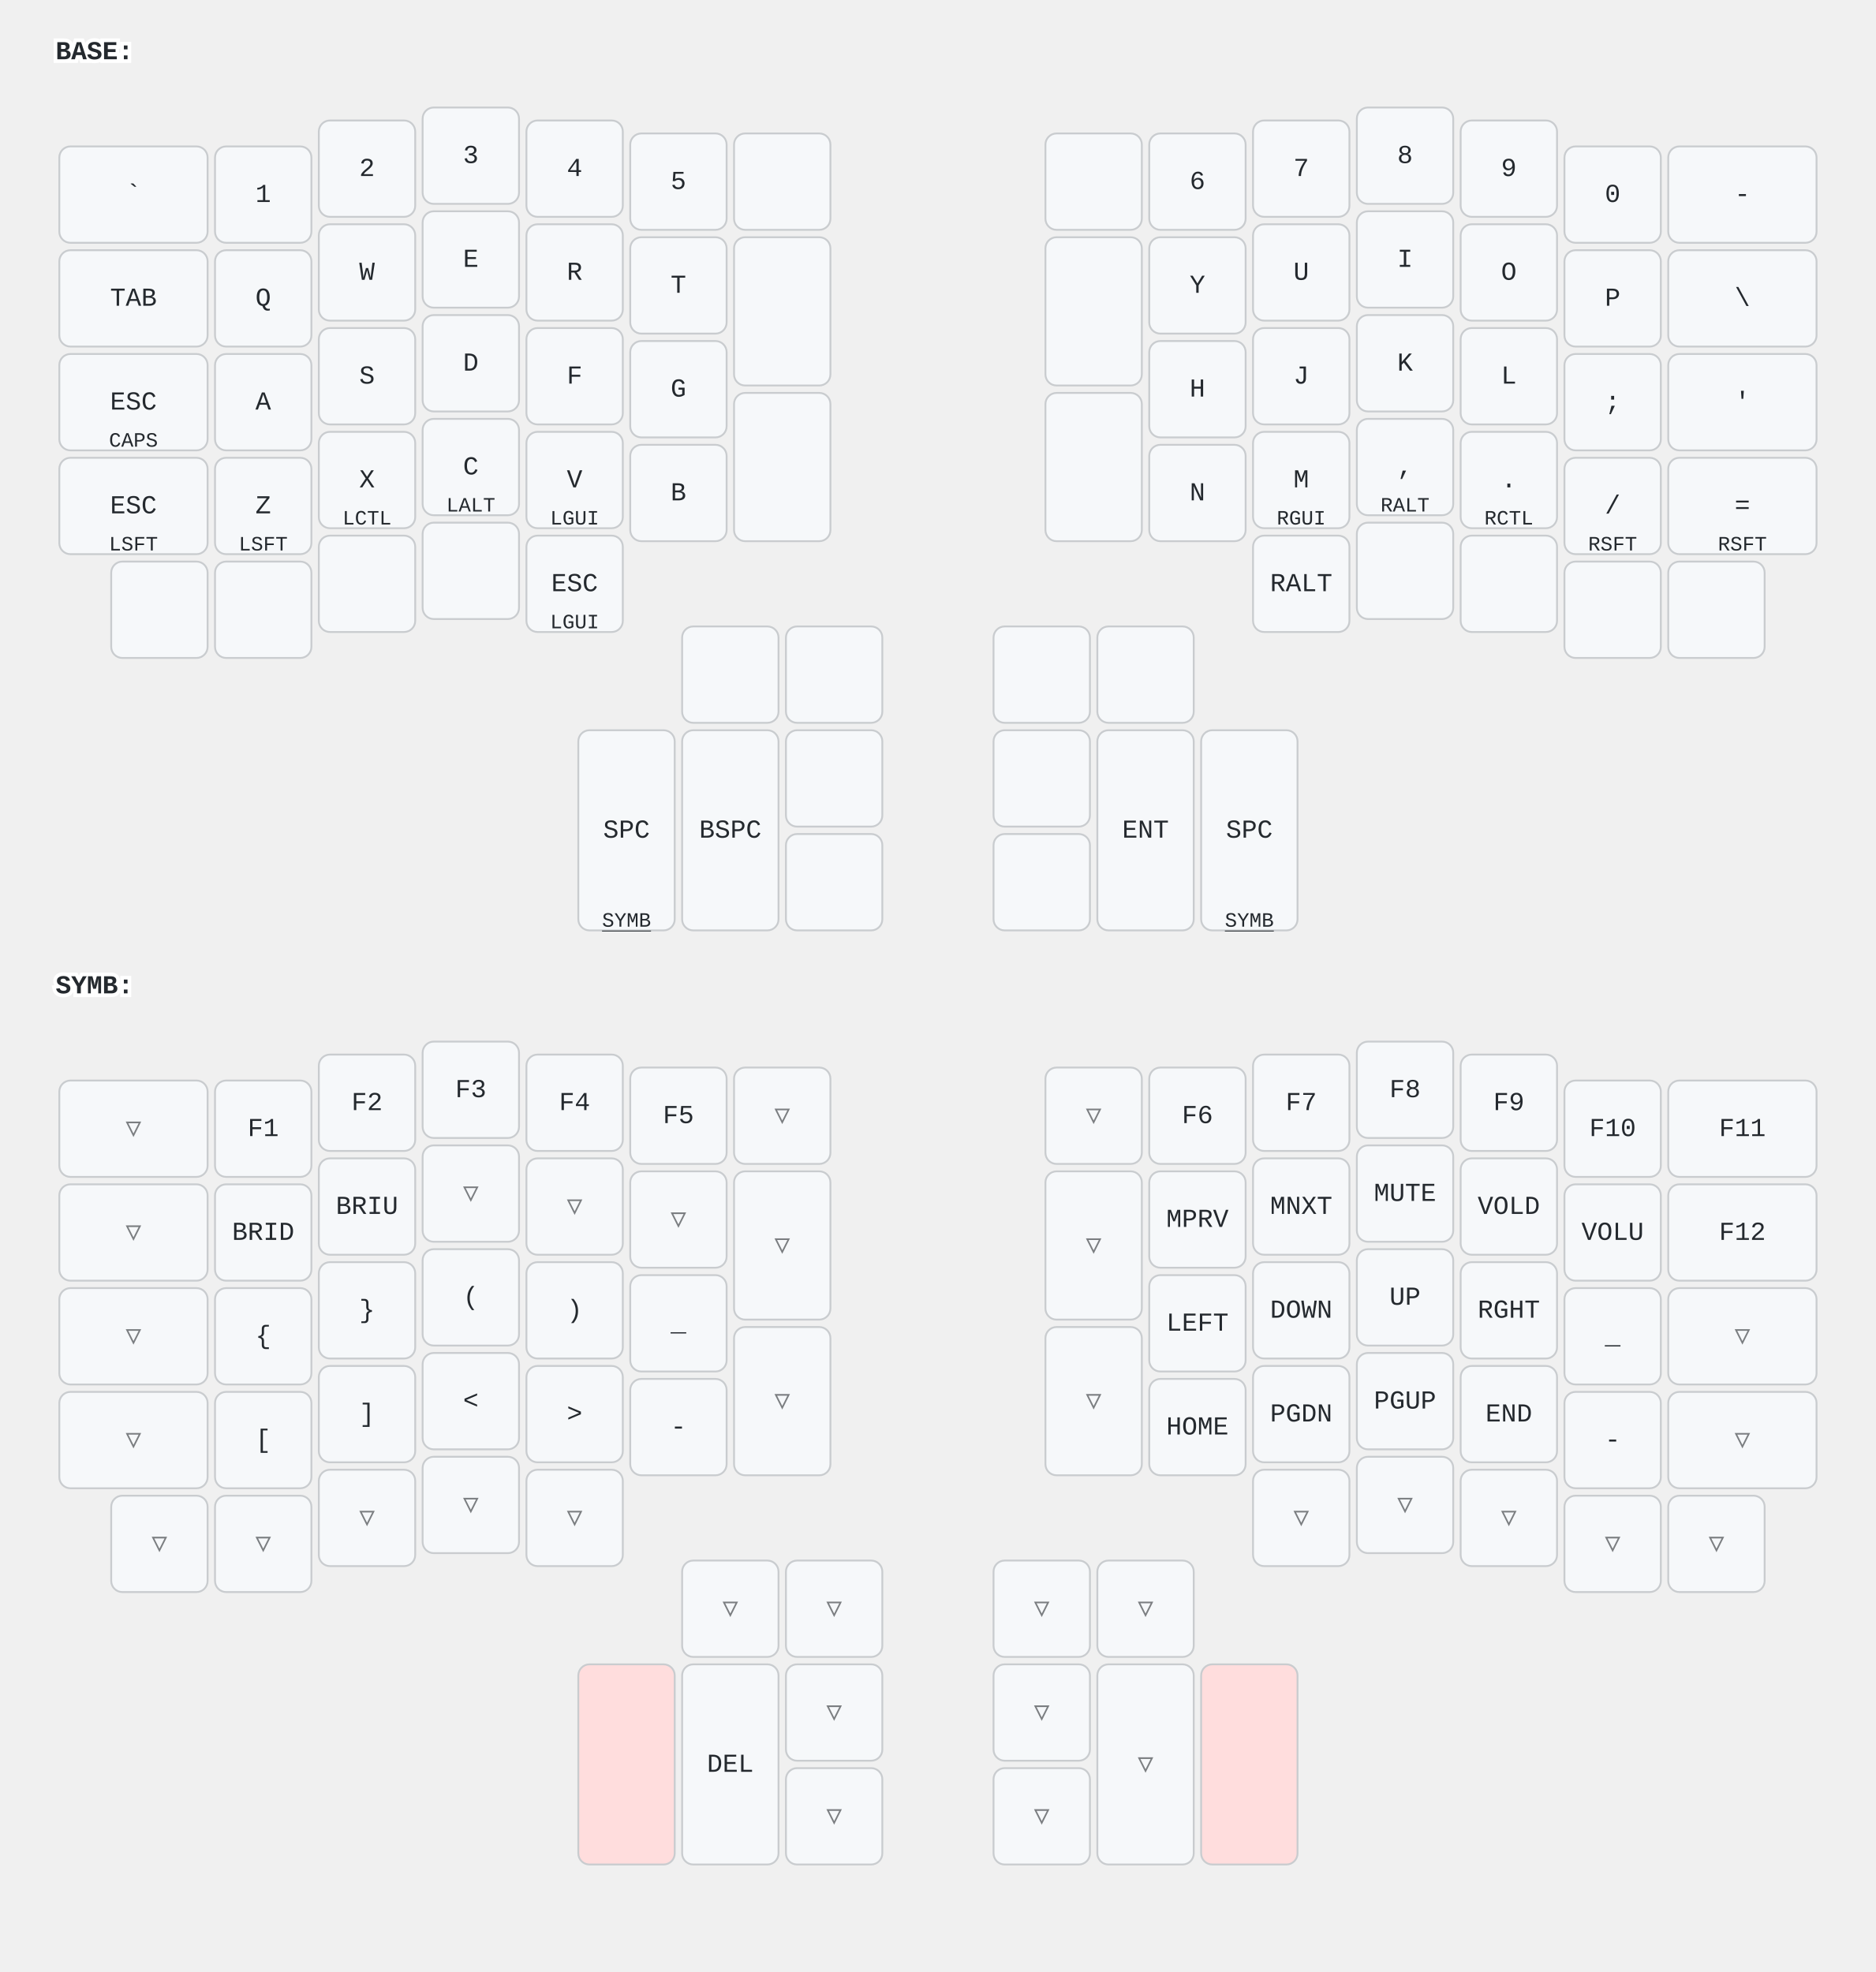
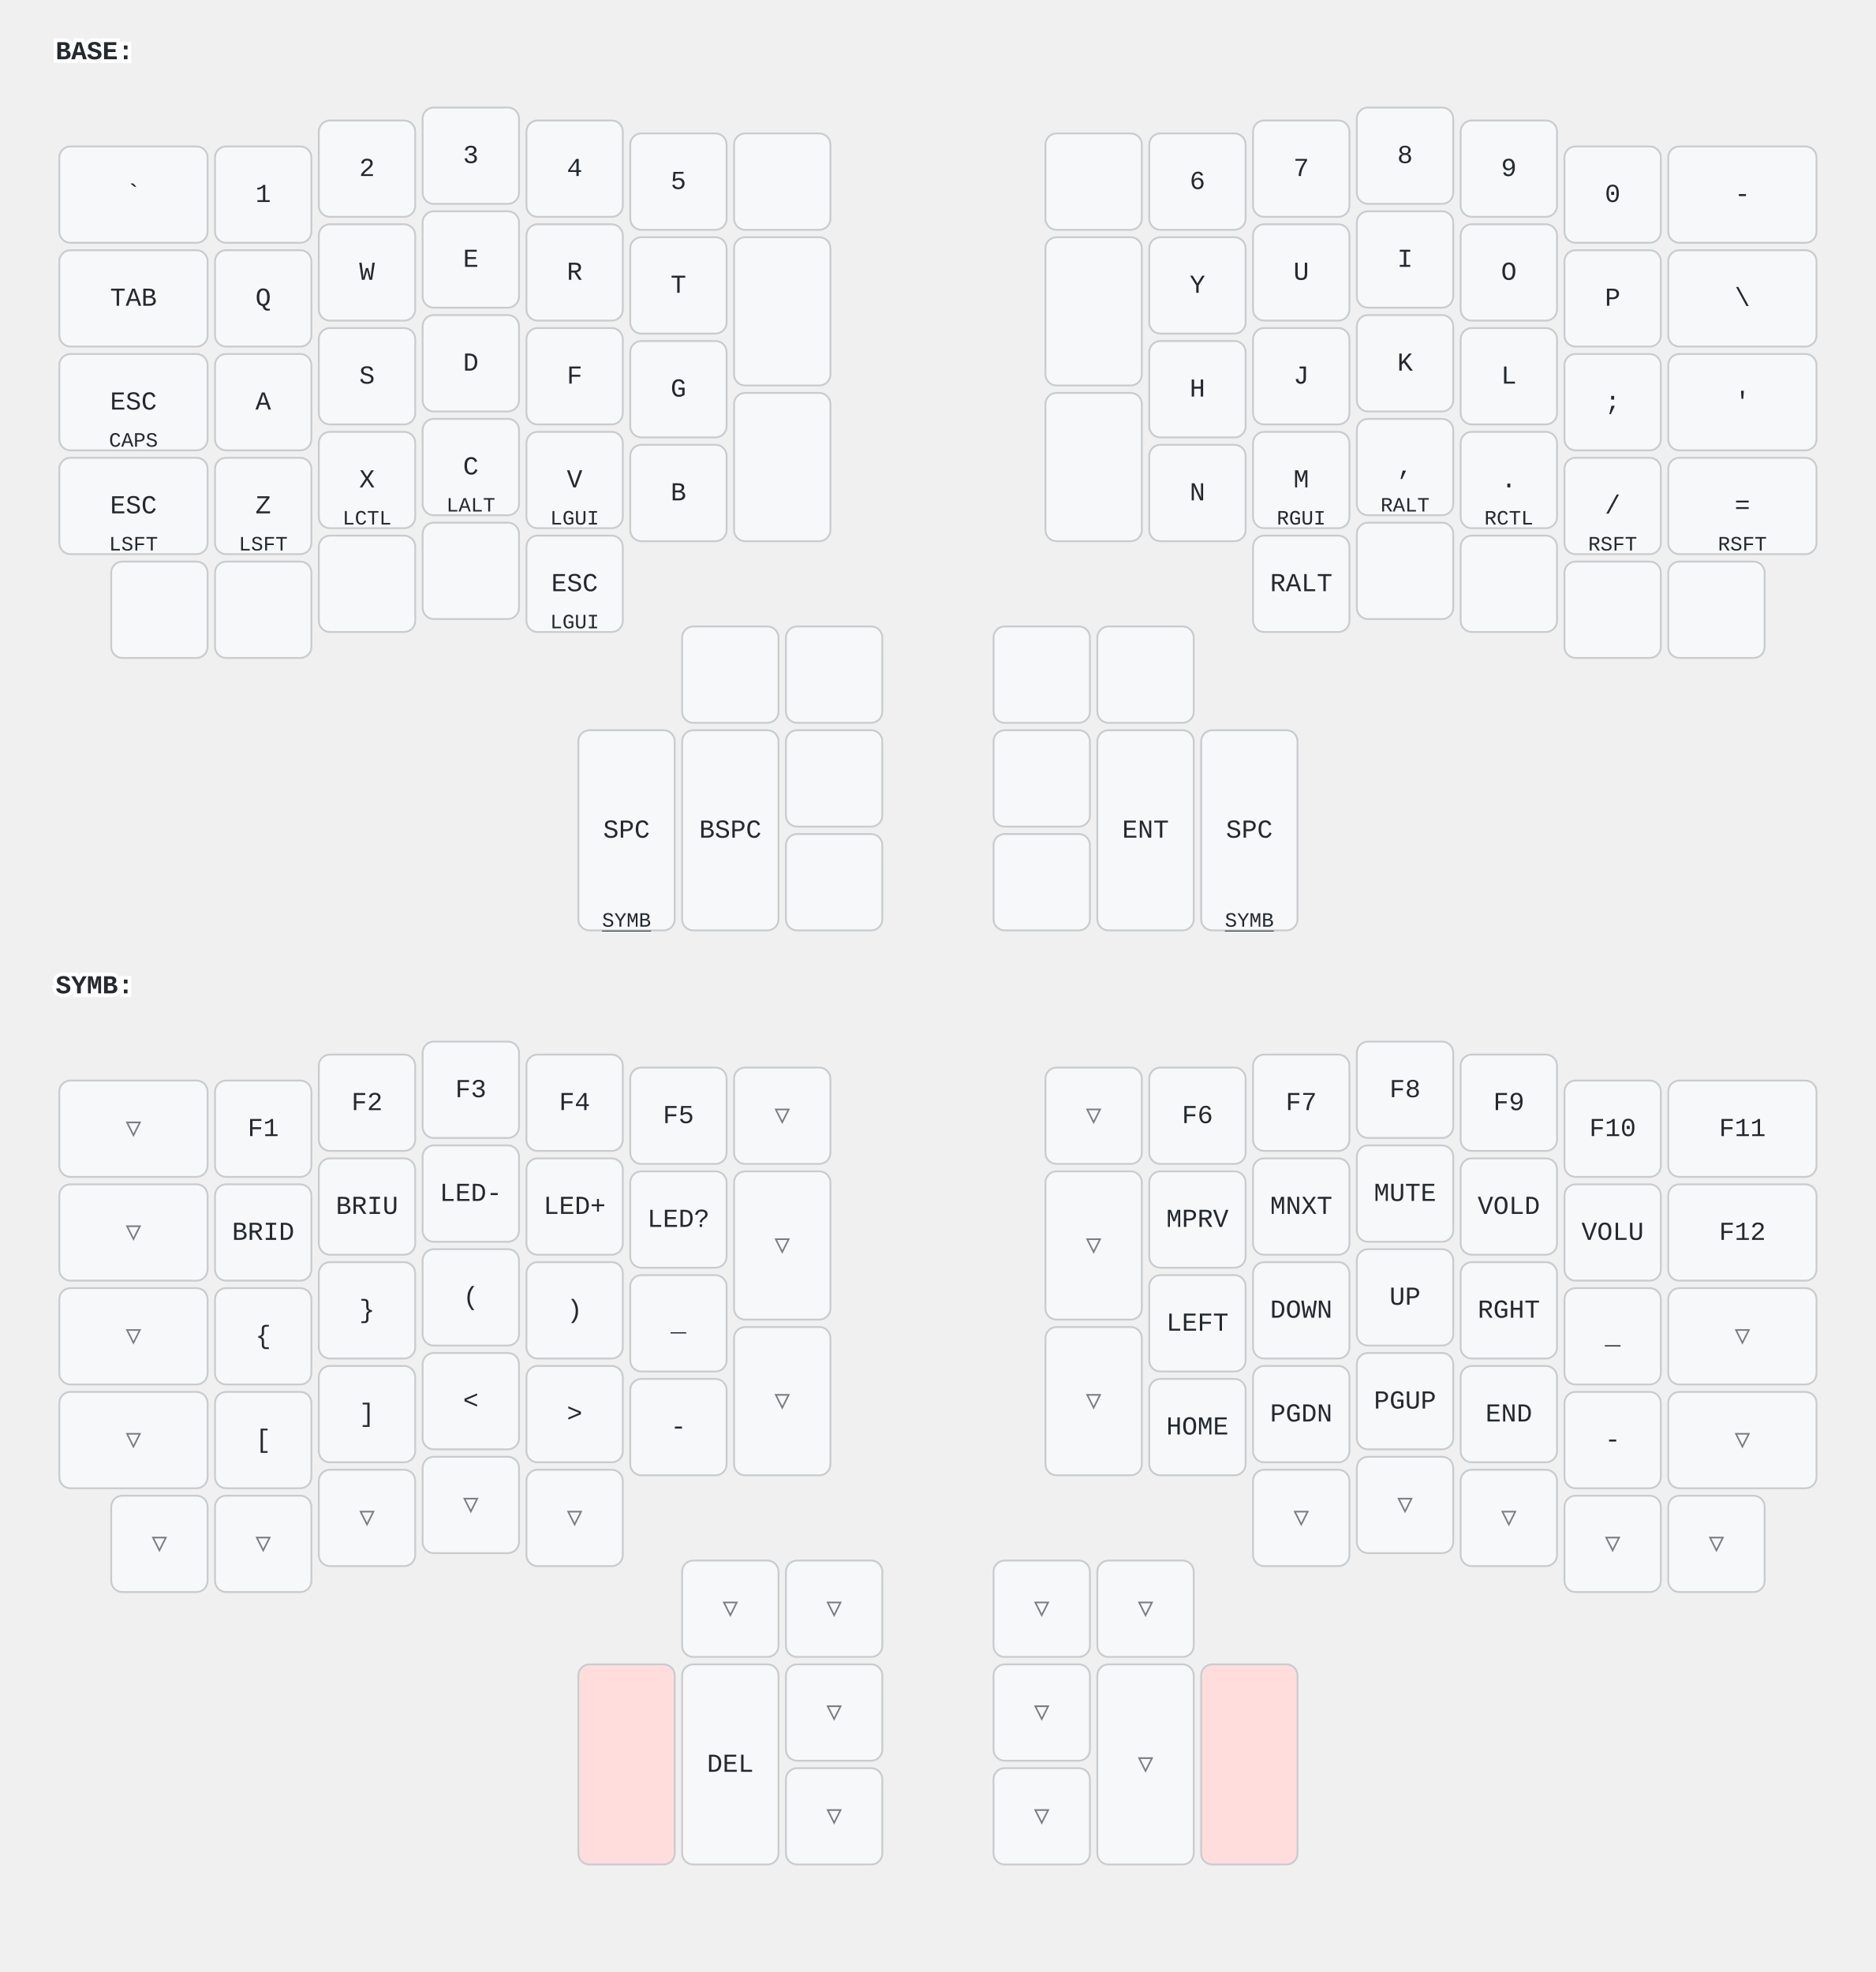
<svg xmlns="http://www.w3.org/2000/svg" width="1012" height="1064" viewBox="0 0 1012 1064" class="keymap">
  <style>/* inherit to force styles through use tags */
svg path {
    fill: inherit;
}

/* font and background color specifications */
svg.keymap {
    font-family: SFMono-Regular,Consolas,Liberation Mono,Menlo,monospace;
    font-size: 14px;
    font-kerning: normal;
    text-rendering: optimizeLegibility;
    fill: #24292e;
}

/* default key styling */
rect.key {
    fill: #f6f8fa;
}

rect.key, rect.combo {
    stroke: #c9cccf;
    stroke-width: 1;
}

/* default key side styling, only used is draw_key_sides is set */
rect.side {
    filter: brightness(90%);
}

/* color accent for combo boxes */
rect.combo, rect.combo-separate {
    fill: #cdf;
}

/* color accent for held keys */
rect.held, rect.combo.held {
    fill: #fdd;
}

/* color accent for ghost (optional) keys */
rect.ghost, rect.combo.ghost {
    stroke-dasharray: 4, 4;
    stroke-width: 2;
}

text {
    text-anchor: middle;
    dominant-baseline: middle;
}

/* styling for layer labels */
text.label {
    font-weight: bold;
    text-anchor: start;
    stroke: white;
    stroke-width: 4;
    paint-order: stroke;
}

/* styling for optional footer */
text.footer {
    text-anchor: end;
    dominant-baseline: auto;
    stroke: white;
    stroke-width: 4;
    paint-order: stroke;
}

/* styling for combo tap, and key non-tap label text */
text.combo, text.hold, text.shifted, text.left, text.right, text.tl, text.tr, text.bl, text.br {
    font-size: 11px;
}

text.hold, text.bl, text.br {
    text-anchor: middle;
    dominant-baseline: auto;
}

text.shifted, text.tl, text.tr {
    text-anchor: middle;
    dominant-baseline: hanging;
}

text.left, text.tl, text.bl {
    text-anchor: start;
}

text.right, text.tr, text.br {
    text-anchor: end;
}

text.layer-activator {
    text-decoration: underline;
}

/* styling for hold/shifted label text in combo box */
text.combo.hold, text.combo.shifted, text.combo.left, text.combo.right {
    font-size: 8px;
}

/* lighter symbol for transparent keys */
text.trans {
    fill: #7b7e81;
}

/* styling for combo dendrons */
path.combo {
    stroke-width: 1;
    stroke: gray;
    fill: none;
}

/* Start Tabler Icons Cleanup */
/* cannot use height/width with glyphs */
.icon-tabler &gt; path {
    fill: inherit;
    stroke: inherit;
    stroke-width: 2;
}
/* hide tabler's default box */
.icon-tabler &gt; path[stroke="none"][fill="none"] {
    visibility: hidden;
}
/* End Tabler Icons Cleanup */

@media (prefers-color-scheme: dark) {
svg.keymap { fill: #d1d6db; }
rect.key { fill: #3f4750; }
rect.key, rect.combo { stroke: #60666c; }
rect.combo, rect.combo-separate { fill: #1f3d7a; }
rect.held, rect.combo.held { fill: #854747; }
text.label, text.footer { stroke: black; }
text.trans { fill: #7e8184; }
path.combo { stroke: #7f7f7f; }

}</style>
  <g transform="translate(30, 0)" class="layer-BASE">
    <text x="0" y="28" class="label" id="BASE">BASE:</text>
    <g transform="translate(0, 56)">
      <g transform="translate(42, 49)" class="key keypos-0">
        <rect rx="6" ry="6" x="-40" y="-26" width="80" height="52" class="key" />
        <text x="0" y="0" class="key tap">`</text>
      </g>
      <g transform="translate(112, 49)" class="key keypos-1">
        <rect rx="6" ry="6" x="-26" y="-26" width="52" height="52" class="key" />
        <text x="0" y="0" class="key tap">1</text>
      </g>
      <g transform="translate(168, 35)" class="key keypos-2">
        <rect rx="6" ry="6" x="-26" y="-26" width="52" height="52" class="key" />
        <text x="0" y="0" class="key tap">2</text>
      </g>
      <g transform="translate(224, 28)" class="key keypos-3">
        <rect rx="6" ry="6" x="-26" y="-26" width="52" height="52" class="key" />
        <text x="0" y="0" class="key tap">3</text>
      </g>
      <g transform="translate(280, 35)" class="key keypos-4">
        <rect rx="6" ry="6" x="-26" y="-26" width="52" height="52" class="key" />
        <text x="0" y="0" class="key tap">4</text>
      </g>
      <g transform="translate(336, 42)" class="key keypos-5">
        <rect rx="6" ry="6" x="-26" y="-26" width="52" height="52" class="key" />
        <text x="0" y="0" class="key tap">5</text>
      </g>
      <g transform="translate(392, 42)" class="key keypos-6">
        <rect rx="6" ry="6" x="-26" y="-26" width="52" height="52" class="key" />
      </g>
      <g transform="translate(560, 42)" class="key keypos-7">
        <rect rx="6" ry="6" x="-26" y="-26" width="52" height="52" class="key" />
      </g>
      <g transform="translate(616, 42)" class="key keypos-8">
        <rect rx="6" ry="6" x="-26" y="-26" width="52" height="52" class="key" />
        <text x="0" y="0" class="key tap">6</text>
      </g>
      <g transform="translate(672, 35)" class="key keypos-9">
        <rect rx="6" ry="6" x="-26" y="-26" width="52" height="52" class="key" />
        <text x="0" y="0" class="key tap">7</text>
      </g>
      <g transform="translate(728, 28)" class="key keypos-10">
        <rect rx="6" ry="6" x="-26" y="-26" width="52" height="52" class="key" />
        <text x="0" y="0" class="key tap">8</text>
      </g>
      <g transform="translate(784, 35)" class="key keypos-11">
        <rect rx="6" ry="6" x="-26" y="-26" width="52" height="52" class="key" />
        <text x="0" y="0" class="key tap">9</text>
      </g>
      <g transform="translate(840, 49)" class="key keypos-12">
        <rect rx="6" ry="6" x="-26" y="-26" width="52" height="52" class="key" />
        <text x="0" y="0" class="key tap">0</text>
      </g>
      <g transform="translate(910, 49)" class="key keypos-13">
        <rect rx="6" ry="6" x="-40" y="-26" width="80" height="52" class="key" />
        <text x="0" y="0" class="key tap">-</text>
      </g>
      <g transform="translate(42, 105)" class="key keypos-14">
        <rect rx="6" ry="6" x="-40" y="-26" width="80" height="52" class="key" />
        <text x="0" y="0" class="key tap">TAB</text>
      </g>
      <g transform="translate(112, 105)" class="key keypos-15">
        <rect rx="6" ry="6" x="-26" y="-26" width="52" height="52" class="key" />
        <text x="0" y="0" class="key tap">Q</text>
      </g>
      <g transform="translate(168, 91)" class="key keypos-16">
        <rect rx="6" ry="6" x="-26" y="-26" width="52" height="52" class="key" />
        <text x="0" y="0" class="key tap">W</text>
      </g>
      <g transform="translate(224, 84)" class="key keypos-17">
        <rect rx="6" ry="6" x="-26" y="-26" width="52" height="52" class="key" />
        <text x="0" y="0" class="key tap">E</text>
      </g>
      <g transform="translate(280, 91)" class="key keypos-18">
        <rect rx="6" ry="6" x="-26" y="-26" width="52" height="52" class="key" />
        <text x="0" y="0" class="key tap">R</text>
      </g>
      <g transform="translate(336, 98)" class="key keypos-19">
        <rect rx="6" ry="6" x="-26" y="-26" width="52" height="52" class="key" />
        <text x="0" y="0" class="key tap">T</text>
      </g>
      <g transform="translate(392, 112)" class="key keypos-20">
        <rect rx="6" ry="6" x="-26" y="-40" width="52" height="80" class="key" />
      </g>
      <g transform="translate(560, 112)" class="key keypos-21">
        <rect rx="6" ry="6" x="-26" y="-40" width="52" height="80" class="key" />
      </g>
      <g transform="translate(616, 98)" class="key keypos-22">
        <rect rx="6" ry="6" x="-26" y="-26" width="52" height="52" class="key" />
        <text x="0" y="0" class="key tap">Y</text>
      </g>
      <g transform="translate(672, 91)" class="key keypos-23">
        <rect rx="6" ry="6" x="-26" y="-26" width="52" height="52" class="key" />
        <text x="0" y="0" class="key tap">U</text>
      </g>
      <g transform="translate(728, 84)" class="key keypos-24">
        <rect rx="6" ry="6" x="-26" y="-26" width="52" height="52" class="key" />
        <text x="0" y="0" class="key tap">I</text>
      </g>
      <g transform="translate(784, 91)" class="key keypos-25">
        <rect rx="6" ry="6" x="-26" y="-26" width="52" height="52" class="key" />
        <text x="0" y="0" class="key tap">O</text>
      </g>
      <g transform="translate(840, 105)" class="key keypos-26">
        <rect rx="6" ry="6" x="-26" y="-26" width="52" height="52" class="key" />
        <text x="0" y="0" class="key tap">P</text>
      </g>
      <g transform="translate(910, 105)" class="key keypos-27">
        <rect rx="6" ry="6" x="-40" y="-26" width="80" height="52" class="key" />
        <text x="0" y="0" class="key tap">\</text>
      </g>
      <g transform="translate(42, 161)" class="key keypos-28">
        <rect rx="6" ry="6" x="-40" y="-26" width="80" height="52" class="key" />
        <text x="0" y="0" class="key tap">ESC</text>
        <text x="0" y="24" class="key hold">CAPS</text>
      </g>
      <g transform="translate(112, 161)" class="key keypos-29">
        <rect rx="6" ry="6" x="-26" y="-26" width="52" height="52" class="key" />
        <text x="0" y="0" class="key tap">A</text>
      </g>
      <g transform="translate(168, 147)" class="key keypos-30">
        <rect rx="6" ry="6" x="-26" y="-26" width="52" height="52" class="key" />
        <text x="0" y="0" class="key tap">S</text>
      </g>
      <g transform="translate(224, 140)" class="key keypos-31">
        <rect rx="6" ry="6" x="-26" y="-26" width="52" height="52" class="key" />
        <text x="0" y="0" class="key tap">D</text>
      </g>
      <g transform="translate(280, 147)" class="key keypos-32">
        <rect rx="6" ry="6" x="-26" y="-26" width="52" height="52" class="key" />
        <text x="0" y="0" class="key tap">F</text>
      </g>
      <g transform="translate(336, 154)" class="key keypos-33">
        <rect rx="6" ry="6" x="-26" y="-26" width="52" height="52" class="key" />
        <text x="0" y="0" class="key tap">G</text>
      </g>
      <g transform="translate(616, 154)" class="key keypos-34">
        <rect rx="6" ry="6" x="-26" y="-26" width="52" height="52" class="key" />
        <text x="0" y="0" class="key tap">H</text>
      </g>
      <g transform="translate(672, 147)" class="key keypos-35">
        <rect rx="6" ry="6" x="-26" y="-26" width="52" height="52" class="key" />
        <text x="0" y="0" class="key tap">J</text>
      </g>
      <g transform="translate(728, 140)" class="key keypos-36">
        <rect rx="6" ry="6" x="-26" y="-26" width="52" height="52" class="key" />
        <text x="0" y="0" class="key tap">K</text>
      </g>
      <g transform="translate(784, 147)" class="key keypos-37">
        <rect rx="6" ry="6" x="-26" y="-26" width="52" height="52" class="key" />
        <text x="0" y="0" class="key tap">L</text>
      </g>
      <g transform="translate(840, 161)" class="key keypos-38">
        <rect rx="6" ry="6" x="-26" y="-26" width="52" height="52" class="key" />
        <text x="0" y="0" class="key tap">;</text>
      </g>
      <g transform="translate(910, 161)" class="key keypos-39">
        <rect rx="6" ry="6" x="-40" y="-26" width="80" height="52" class="key" />
        <text x="0" y="0" class="key tap">'</text>
      </g>
      <g transform="translate(42, 217)" class="key keypos-40">
        <rect rx="6" ry="6" x="-40" y="-26" width="80" height="52" class="key" />
        <text x="0" y="0" class="key tap">ESC</text>
        <text x="0" y="24" class="key hold">LSFT</text>
      </g>
      <g transform="translate(112, 217)" class="key keypos-41">
        <rect rx="6" ry="6" x="-26" y="-26" width="52" height="52" class="key" />
        <text x="0" y="0" class="key tap">Z</text>
        <text x="0" y="24" class="key hold">LSFT</text>
      </g>
      <g transform="translate(168, 203)" class="key keypos-42">
        <rect rx="6" ry="6" x="-26" y="-26" width="52" height="52" class="key" />
        <text x="0" y="0" class="key tap">X</text>
        <text x="0" y="24" class="key hold">LCTL</text>
      </g>
      <g transform="translate(224, 196)" class="key keypos-43">
        <rect rx="6" ry="6" x="-26" y="-26" width="52" height="52" class="key" />
        <text x="0" y="0" class="key tap">C</text>
        <text x="0" y="24" class="key hold">LALT</text>
      </g>
      <g transform="translate(280, 203)" class="key keypos-44">
        <rect rx="6" ry="6" x="-26" y="-26" width="52" height="52" class="key" />
        <text x="0" y="0" class="key tap">V</text>
        <text x="0" y="24" class="key hold">LGUI</text>
      </g>
      <g transform="translate(336, 210)" class="key keypos-45">
        <rect rx="6" ry="6" x="-26" y="-26" width="52" height="52" class="key" />
        <text x="0" y="0" class="key tap">B</text>
      </g>
      <g transform="translate(392, 196)" class="key keypos-46">
        <rect rx="6" ry="6" x="-26" y="-40" width="52" height="80" class="key" />
      </g>
      <g transform="translate(560, 196)" class="key keypos-47">
        <rect rx="6" ry="6" x="-26" y="-40" width="52" height="80" class="key" />
      </g>
      <g transform="translate(616, 210)" class="key keypos-48">
        <rect rx="6" ry="6" x="-26" y="-26" width="52" height="52" class="key" />
        <text x="0" y="0" class="key tap">N</text>
      </g>
      <g transform="translate(672, 203)" class="key keypos-49">
        <rect rx="6" ry="6" x="-26" y="-26" width="52" height="52" class="key" />
        <text x="0" y="0" class="key tap">M</text>
        <text x="0" y="24" class="key hold">RGUI</text>
      </g>
      <g transform="translate(728, 196)" class="key keypos-50">
        <rect rx="6" ry="6" x="-26" y="-26" width="52" height="52" class="key" />
        <text x="0" y="0" class="key tap">,</text>
        <text x="0" y="24" class="key hold">RALT</text>
      </g>
      <g transform="translate(784, 203)" class="key keypos-51">
        <rect rx="6" ry="6" x="-26" y="-26" width="52" height="52" class="key" />
        <text x="0" y="0" class="key tap">.</text>
        <text x="0" y="24" class="key hold">RCTL</text>
      </g>
      <g transform="translate(840, 217)" class="key keypos-52">
        <rect rx="6" ry="6" x="-26" y="-26" width="52" height="52" class="key" />
        <text x="0" y="0" class="key tap">/</text>
        <text x="0" y="24" class="key hold">RSFT</text>
      </g>
      <g transform="translate(910, 217)" class="key keypos-53">
        <rect rx="6" ry="6" x="-40" y="-26" width="80" height="52" class="key" />
        <text x="0" y="0" class="key tap">=</text>
        <text x="0" y="24" class="key hold">RSFT</text>
      </g>
      <g transform="translate(56, 273)" class="key keypos-54">
        <rect rx="6" ry="6" x="-26" y="-26" width="52" height="52" class="key" />
      </g>
      <g transform="translate(112, 273)" class="key keypos-55">
        <rect rx="6" ry="6" x="-26" y="-26" width="52" height="52" class="key" />
      </g>
      <g transform="translate(168, 259)" class="key keypos-56">
        <rect rx="6" ry="6" x="-26" y="-26" width="52" height="52" class="key" />
      </g>
      <g transform="translate(224, 252)" class="key keypos-57">
        <rect rx="6" ry="6" x="-26" y="-26" width="52" height="52" class="key" />
      </g>
      <g transform="translate(280, 259)" class="key keypos-58">
        <rect rx="6" ry="6" x="-26" y="-26" width="52" height="52" class="key" />
        <text x="0" y="0" class="key tap">ESC</text>
        <text x="0" y="24" class="key hold">LGUI</text>
      </g>
      <g transform="translate(672, 259)" class="key keypos-59">
        <rect rx="6" ry="6" x="-26" y="-26" width="52" height="52" class="key" />
        <text x="0" y="0" class="key tap">RALT</text>
      </g>
      <g transform="translate(728, 252)" class="key keypos-60">
        <rect rx="6" ry="6" x="-26" y="-26" width="52" height="52" class="key" />
      </g>
      <g transform="translate(784, 259)" class="key keypos-61">
        <rect rx="6" ry="6" x="-26" y="-26" width="52" height="52" class="key" />
      </g>
      <g transform="translate(840, 273)" class="key keypos-62">
        <rect rx="6" ry="6" x="-26" y="-26" width="52" height="52" class="key" />
      </g>
      <g transform="translate(896, 273)" class="key keypos-63">
        <rect rx="6" ry="6" x="-26" y="-26" width="52" height="52" class="key" />
      </g>
      <g transform="translate(364, 308)" class="key keypos-64">
        <rect rx="6" ry="6" x="-26" y="-26" width="52" height="52" class="key" />
      </g>
      <g transform="translate(420, 308)" class="key keypos-65">
        <rect rx="6" ry="6" x="-26" y="-26" width="52" height="52" class="key" />
      </g>
      <g transform="translate(532, 308)" class="key keypos-66">
        <rect rx="6" ry="6" x="-26" y="-26" width="52" height="52" class="key" />
      </g>
      <g transform="translate(588, 308)" class="key keypos-67">
        <rect rx="6" ry="6" x="-26" y="-26" width="52" height="52" class="key" />
      </g>
      <g transform="translate(420, 364)" class="key keypos-68">
        <rect rx="6" ry="6" x="-26" y="-26" width="52" height="52" class="key" />
      </g>
      <g transform="translate(532, 364)" class="key keypos-69">
        <rect rx="6" ry="6" x="-26" y="-26" width="52" height="52" class="key" />
      </g>
      <g transform="translate(308, 392)" class="key keypos-70">
        <rect rx="6" ry="6" x="-26" y="-54" width="52" height="108" class="key" />
        <text x="0" y="0" class="key tap">SPC</text>
        <a href="#SYMB">
          <text x="0" y="52" class="key hold layer-activator">SYMB</text>
        </a>
      </g>
      <g transform="translate(364, 392)" class="key keypos-71">
        <rect rx="6" ry="6" x="-26" y="-54" width="52" height="108" class="key" />
        <text x="0" y="0" class="key tap">BSPC</text>
      </g>
      <g transform="translate(420, 420)" class="key keypos-72">
        <rect rx="6" ry="6" x="-26" y="-26" width="52" height="52" class="key" />
      </g>
      <g transform="translate(532, 420)" class="key keypos-73">
        <rect rx="6" ry="6" x="-26" y="-26" width="52" height="52" class="key" />
      </g>
      <g transform="translate(588, 392)" class="key keypos-74">
        <rect rx="6" ry="6" x="-26" y="-54" width="52" height="108" class="key" />
        <text x="0" y="0" class="key tap">ENT</text>
      </g>
      <g transform="translate(644, 392)" class="key keypos-75">
        <rect rx="6" ry="6" x="-26" y="-54" width="52" height="108" class="key" />
        <text x="0" y="0" class="key tap">SPC</text>
        <a href="#SYMB">
          <text x="0" y="52" class="key hold layer-activator">SYMB</text>
        </a>
      </g>
    </g>
  </g>
  <g transform="translate(30, 504)" class="layer-SYMB">
    <text x="0" y="28" class="label" id="SYMB">SYMB:</text>
    <g transform="translate(0, 56)">
      <g transform="translate(42, 49)" class="key trans keypos-0">
        <rect rx="6" ry="6" x="-40" y="-26" width="80" height="52" class="key trans" />
        <text x="0" y="0" class="key trans tap">▽</text>
      </g>
      <g transform="translate(112, 49)" class="key keypos-1">
        <rect rx="6" ry="6" x="-26" y="-26" width="52" height="52" class="key" />
        <text x="0" y="0" class="key tap">F1</text>
      </g>
      <g transform="translate(168, 35)" class="key keypos-2">
        <rect rx="6" ry="6" x="-26" y="-26" width="52" height="52" class="key" />
        <text x="0" y="0" class="key tap">F2</text>
      </g>
      <g transform="translate(224, 28)" class="key keypos-3">
        <rect rx="6" ry="6" x="-26" y="-26" width="52" height="52" class="key" />
        <text x="0" y="0" class="key tap">F3</text>
      </g>
      <g transform="translate(280, 35)" class="key keypos-4">
        <rect rx="6" ry="6" x="-26" y="-26" width="52" height="52" class="key" />
        <text x="0" y="0" class="key tap">F4</text>
      </g>
      <g transform="translate(336, 42)" class="key keypos-5">
        <rect rx="6" ry="6" x="-26" y="-26" width="52" height="52" class="key" />
        <text x="0" y="0" class="key tap">F5</text>
      </g>
      <g transform="translate(392, 42)" class="key trans keypos-6">
        <rect rx="6" ry="6" x="-26" y="-26" width="52" height="52" class="key trans" />
        <text x="0" y="0" class="key trans tap">▽</text>
      </g>
      <g transform="translate(560, 42)" class="key trans keypos-7">
        <rect rx="6" ry="6" x="-26" y="-26" width="52" height="52" class="key trans" />
        <text x="0" y="0" class="key trans tap">▽</text>
      </g>
      <g transform="translate(616, 42)" class="key keypos-8">
        <rect rx="6" ry="6" x="-26" y="-26" width="52" height="52" class="key" />
        <text x="0" y="0" class="key tap">F6</text>
      </g>
      <g transform="translate(672, 35)" class="key keypos-9">
        <rect rx="6" ry="6" x="-26" y="-26" width="52" height="52" class="key" />
        <text x="0" y="0" class="key tap">F7</text>
      </g>
      <g transform="translate(728, 28)" class="key keypos-10">
        <rect rx="6" ry="6" x="-26" y="-26" width="52" height="52" class="key" />
        <text x="0" y="0" class="key tap">F8</text>
      </g>
      <g transform="translate(784, 35)" class="key keypos-11">
        <rect rx="6" ry="6" x="-26" y="-26" width="52" height="52" class="key" />
        <text x="0" y="0" class="key tap">F9</text>
      </g>
      <g transform="translate(840, 49)" class="key keypos-12">
        <rect rx="6" ry="6" x="-26" y="-26" width="52" height="52" class="key" />
        <text x="0" y="0" class="key tap">F10</text>
      </g>
      <g transform="translate(910, 49)" class="key keypos-13">
        <rect rx="6" ry="6" x="-40" y="-26" width="80" height="52" class="key" />
        <text x="0" y="0" class="key tap">F11</text>
      </g>
      <g transform="translate(42, 105)" class="key trans keypos-14">
        <rect rx="6" ry="6" x="-40" y="-26" width="80" height="52" class="key trans" />
        <text x="0" y="0" class="key trans tap">▽</text>
      </g>
      <g transform="translate(112, 105)" class="key keypos-15">
        <rect rx="6" ry="6" x="-26" y="-26" width="52" height="52" class="key" />
        <text x="0" y="0" class="key tap">BRID</text>
      </g>
      <g transform="translate(168, 91)" class="key keypos-16">
        <rect rx="6" ry="6" x="-26" y="-26" width="52" height="52" class="key" />
        <text x="0" y="0" class="key tap">BRIU</text>
      </g>
-       <g transform="translate(224, 84)" class="key trans keypos-17">
-         <rect rx="6" ry="6" x="-26" y="-26" width="52" height="52" class="key trans" />
-         <text x="0" y="0" class="key trans tap">▽</text>
-       </g>
-       <g transform="translate(280, 91)" class="key trans keypos-18">
-         <rect rx="6" ry="6" x="-26" y="-26" width="52" height="52" class="key trans" />
-         <text x="0" y="0" class="key trans tap">▽</text>
-       </g>
-       <g transform="translate(336, 98)" class="key trans keypos-19">
-         <rect rx="6" ry="6" x="-26" y="-26" width="52" height="52" class="key trans" />
-         <text x="0" y="0" class="key trans tap">▽</text>
+       <g transform="translate(224, 84)" class="key keypos-17">
+         <rect rx="6" ry="6" x="-26" y="-26" width="52" height="52" class="key" />
+         <text x="0" y="0" class="key tap">LED-</text>
+       </g>
+       <g transform="translate(280, 91)" class="key keypos-18">
+         <rect rx="6" ry="6" x="-26" y="-26" width="52" height="52" class="key" />
+         <text x="0" y="0" class="key tap">LED+</text>
+       </g>
+       <g transform="translate(336, 98)" class="key keypos-19">
+         <rect rx="6" ry="6" x="-26" y="-26" width="52" height="52" class="key" />
+         <text x="0" y="0" class="key tap">LED?</text>
      </g>
      <g transform="translate(392, 112)" class="key trans keypos-20">
        <rect rx="6" ry="6" x="-26" y="-40" width="52" height="80" class="key trans" />
        <text x="0" y="0" class="key trans tap">▽</text>
      </g>
      <g transform="translate(560, 112)" class="key trans keypos-21">
        <rect rx="6" ry="6" x="-26" y="-40" width="52" height="80" class="key trans" />
        <text x="0" y="0" class="key trans tap">▽</text>
      </g>
      <g transform="translate(616, 98)" class="key keypos-22">
        <rect rx="6" ry="6" x="-26" y="-26" width="52" height="52" class="key" />
        <text x="0" y="0" class="key tap">MPRV</text>
      </g>
      <g transform="translate(672, 91)" class="key keypos-23">
        <rect rx="6" ry="6" x="-26" y="-26" width="52" height="52" class="key" />
        <text x="0" y="0" class="key tap">MNXT</text>
      </g>
      <g transform="translate(728, 84)" class="key keypos-24">
        <rect rx="6" ry="6" x="-26" y="-26" width="52" height="52" class="key" />
        <text x="0" y="0" class="key tap">MUTE</text>
      </g>
      <g transform="translate(784, 91)" class="key keypos-25">
        <rect rx="6" ry="6" x="-26" y="-26" width="52" height="52" class="key" />
        <text x="0" y="0" class="key tap">VOLD</text>
      </g>
      <g transform="translate(840, 105)" class="key keypos-26">
        <rect rx="6" ry="6" x="-26" y="-26" width="52" height="52" class="key" />
        <text x="0" y="0" class="key tap">VOLU</text>
      </g>
      <g transform="translate(910, 105)" class="key keypos-27">
        <rect rx="6" ry="6" x="-40" y="-26" width="80" height="52" class="key" />
        <text x="0" y="0" class="key tap">F12</text>
      </g>
      <g transform="translate(42, 161)" class="key trans keypos-28">
        <rect rx="6" ry="6" x="-40" y="-26" width="80" height="52" class="key trans" />
        <text x="0" y="0" class="key trans tap">▽</text>
      </g>
      <g transform="translate(112, 161)" class="key keypos-29">
        <rect rx="6" ry="6" x="-26" y="-26" width="52" height="52" class="key" />
        <text x="0" y="0" class="key tap">{</text>
      </g>
      <g transform="translate(168, 147)" class="key keypos-30">
        <rect rx="6" ry="6" x="-26" y="-26" width="52" height="52" class="key" />
        <text x="0" y="0" class="key tap">}</text>
      </g>
      <g transform="translate(224, 140)" class="key keypos-31">
        <rect rx="6" ry="6" x="-26" y="-26" width="52" height="52" class="key" />
        <text x="0" y="0" class="key tap">(</text>
      </g>
      <g transform="translate(280, 147)" class="key keypos-32">
        <rect rx="6" ry="6" x="-26" y="-26" width="52" height="52" class="key" />
        <text x="0" y="0" class="key tap">)</text>
      </g>
      <g transform="translate(336, 154)" class="key keypos-33">
        <rect rx="6" ry="6" x="-26" y="-26" width="52" height="52" class="key" />
        <text x="0" y="0" class="key tap">_</text>
      </g>
      <g transform="translate(616, 154)" class="key keypos-34">
        <rect rx="6" ry="6" x="-26" y="-26" width="52" height="52" class="key" />
        <text x="0" y="0" class="key tap">LEFT</text>
      </g>
      <g transform="translate(672, 147)" class="key keypos-35">
        <rect rx="6" ry="6" x="-26" y="-26" width="52" height="52" class="key" />
        <text x="0" y="0" class="key tap">DOWN</text>
      </g>
      <g transform="translate(728, 140)" class="key keypos-36">
        <rect rx="6" ry="6" x="-26" y="-26" width="52" height="52" class="key" />
        <text x="0" y="0" class="key tap">UP</text>
      </g>
      <g transform="translate(784, 147)" class="key keypos-37">
        <rect rx="6" ry="6" x="-26" y="-26" width="52" height="52" class="key" />
        <text x="0" y="0" class="key tap">RGHT</text>
      </g>
      <g transform="translate(840, 161)" class="key keypos-38">
        <rect rx="6" ry="6" x="-26" y="-26" width="52" height="52" class="key" />
        <text x="0" y="0" class="key tap">_</text>
      </g>
      <g transform="translate(910, 161)" class="key trans keypos-39">
        <rect rx="6" ry="6" x="-40" y="-26" width="80" height="52" class="key trans" />
        <text x="0" y="0" class="key trans tap">▽</text>
      </g>
      <g transform="translate(42, 217)" class="key trans keypos-40">
        <rect rx="6" ry="6" x="-40" y="-26" width="80" height="52" class="key trans" />
        <text x="0" y="0" class="key trans tap">▽</text>
      </g>
      <g transform="translate(112, 217)" class="key keypos-41">
        <rect rx="6" ry="6" x="-26" y="-26" width="52" height="52" class="key" />
        <text x="0" y="0" class="key tap">[</text>
      </g>
      <g transform="translate(168, 203)" class="key keypos-42">
        <rect rx="6" ry="6" x="-26" y="-26" width="52" height="52" class="key" />
        <text x="0" y="0" class="key tap">]</text>
      </g>
      <g transform="translate(224, 196)" class="key keypos-43">
        <rect rx="6" ry="6" x="-26" y="-26" width="52" height="52" class="key" />
        <text x="0" y="0" class="key tap">&lt;</text>
      </g>
      <g transform="translate(280, 203)" class="key keypos-44">
        <rect rx="6" ry="6" x="-26" y="-26" width="52" height="52" class="key" />
        <text x="0" y="0" class="key tap">&gt;</text>
      </g>
      <g transform="translate(336, 210)" class="key keypos-45">
        <rect rx="6" ry="6" x="-26" y="-26" width="52" height="52" class="key" />
        <text x="0" y="0" class="key tap">-</text>
      </g>
      <g transform="translate(392, 196)" class="key trans keypos-46">
        <rect rx="6" ry="6" x="-26" y="-40" width="52" height="80" class="key trans" />
        <text x="0" y="0" class="key trans tap">▽</text>
      </g>
      <g transform="translate(560, 196)" class="key trans keypos-47">
        <rect rx="6" ry="6" x="-26" y="-40" width="52" height="80" class="key trans" />
        <text x="0" y="0" class="key trans tap">▽</text>
      </g>
      <g transform="translate(616, 210)" class="key keypos-48">
        <rect rx="6" ry="6" x="-26" y="-26" width="52" height="52" class="key" />
        <text x="0" y="0" class="key tap">HOME</text>
      </g>
      <g transform="translate(672, 203)" class="key keypos-49">
        <rect rx="6" ry="6" x="-26" y="-26" width="52" height="52" class="key" />
        <text x="0" y="0" class="key tap">PGDN</text>
      </g>
      <g transform="translate(728, 196)" class="key keypos-50">
        <rect rx="6" ry="6" x="-26" y="-26" width="52" height="52" class="key" />
        <text x="0" y="0" class="key tap">PGUP</text>
      </g>
      <g transform="translate(784, 203)" class="key keypos-51">
        <rect rx="6" ry="6" x="-26" y="-26" width="52" height="52" class="key" />
        <text x="0" y="0" class="key tap">END</text>
      </g>
      <g transform="translate(840, 217)" class="key keypos-52">
        <rect rx="6" ry="6" x="-26" y="-26" width="52" height="52" class="key" />
        <text x="0" y="0" class="key tap">-</text>
      </g>
      <g transform="translate(910, 217)" class="key trans keypos-53">
        <rect rx="6" ry="6" x="-40" y="-26" width="80" height="52" class="key trans" />
        <text x="0" y="0" class="key trans tap">▽</text>
      </g>
      <g transform="translate(56, 273)" class="key trans keypos-54">
        <rect rx="6" ry="6" x="-26" y="-26" width="52" height="52" class="key trans" />
        <text x="0" y="0" class="key trans tap">▽</text>
      </g>
      <g transform="translate(112, 273)" class="key trans keypos-55">
        <rect rx="6" ry="6" x="-26" y="-26" width="52" height="52" class="key trans" />
        <text x="0" y="0" class="key trans tap">▽</text>
      </g>
      <g transform="translate(168, 259)" class="key trans keypos-56">
        <rect rx="6" ry="6" x="-26" y="-26" width="52" height="52" class="key trans" />
        <text x="0" y="0" class="key trans tap">▽</text>
      </g>
      <g transform="translate(224, 252)" class="key trans keypos-57">
        <rect rx="6" ry="6" x="-26" y="-26" width="52" height="52" class="key trans" />
        <text x="0" y="0" class="key trans tap">▽</text>
      </g>
      <g transform="translate(280, 259)" class="key trans keypos-58">
        <rect rx="6" ry="6" x="-26" y="-26" width="52" height="52" class="key trans" />
        <text x="0" y="0" class="key trans tap">▽</text>
      </g>
      <g transform="translate(672, 259)" class="key trans keypos-59">
        <rect rx="6" ry="6" x="-26" y="-26" width="52" height="52" class="key trans" />
        <text x="0" y="0" class="key trans tap">▽</text>
      </g>
      <g transform="translate(728, 252)" class="key trans keypos-60">
        <rect rx="6" ry="6" x="-26" y="-26" width="52" height="52" class="key trans" />
        <text x="0" y="0" class="key trans tap">▽</text>
      </g>
      <g transform="translate(784, 259)" class="key trans keypos-61">
        <rect rx="6" ry="6" x="-26" y="-26" width="52" height="52" class="key trans" />
        <text x="0" y="0" class="key trans tap">▽</text>
      </g>
      <g transform="translate(840, 273)" class="key trans keypos-62">
        <rect rx="6" ry="6" x="-26" y="-26" width="52" height="52" class="key trans" />
        <text x="0" y="0" class="key trans tap">▽</text>
      </g>
      <g transform="translate(896, 273)" class="key trans keypos-63">
        <rect rx="6" ry="6" x="-26" y="-26" width="52" height="52" class="key trans" />
        <text x="0" y="0" class="key trans tap">▽</text>
      </g>
      <g transform="translate(364, 308)" class="key trans keypos-64">
        <rect rx="6" ry="6" x="-26" y="-26" width="52" height="52" class="key trans" />
        <text x="0" y="0" class="key trans tap">▽</text>
      </g>
      <g transform="translate(420, 308)" class="key trans keypos-65">
        <rect rx="6" ry="6" x="-26" y="-26" width="52" height="52" class="key trans" />
        <text x="0" y="0" class="key trans tap">▽</text>
      </g>
      <g transform="translate(532, 308)" class="key trans keypos-66">
        <rect rx="6" ry="6" x="-26" y="-26" width="52" height="52" class="key trans" />
        <text x="0" y="0" class="key trans tap">▽</text>
      </g>
      <g transform="translate(588, 308)" class="key trans keypos-67">
        <rect rx="6" ry="6" x="-26" y="-26" width="52" height="52" class="key trans" />
        <text x="0" y="0" class="key trans tap">▽</text>
      </g>
      <g transform="translate(420, 364)" class="key trans keypos-68">
        <rect rx="6" ry="6" x="-26" y="-26" width="52" height="52" class="key trans" />
        <text x="0" y="0" class="key trans tap">▽</text>
      </g>
      <g transform="translate(532, 364)" class="key trans keypos-69">
        <rect rx="6" ry="6" x="-26" y="-26" width="52" height="52" class="key trans" />
        <text x="0" y="0" class="key trans tap">▽</text>
      </g>
      <g transform="translate(308, 392)" class="key held keypos-70">
        <rect rx="6" ry="6" x="-26" y="-54" width="52" height="108" class="key held" />
      </g>
      <g transform="translate(364, 392)" class="key keypos-71">
        <rect rx="6" ry="6" x="-26" y="-54" width="52" height="108" class="key" />
        <text x="0" y="0" class="key tap">DEL</text>
      </g>
      <g transform="translate(420, 420)" class="key trans keypos-72">
        <rect rx="6" ry="6" x="-26" y="-26" width="52" height="52" class="key trans" />
        <text x="0" y="0" class="key trans tap">▽</text>
      </g>
      <g transform="translate(532, 420)" class="key trans keypos-73">
        <rect rx="6" ry="6" x="-26" y="-26" width="52" height="52" class="key trans" />
        <text x="0" y="0" class="key trans tap">▽</text>
      </g>
      <g transform="translate(588, 392)" class="key trans keypos-74">
        <rect rx="6" ry="6" x="-26" y="-54" width="52" height="108" class="key trans" />
        <text x="0" y="0" class="key trans tap">▽</text>
      </g>
      <g transform="translate(644, 392)" class="key held alternate keypos-75">
        <rect rx="6" ry="6" x="-26" y="-54" width="52" height="108" class="key held alternate" />
      </g>
    </g>
  </g>
</svg>
